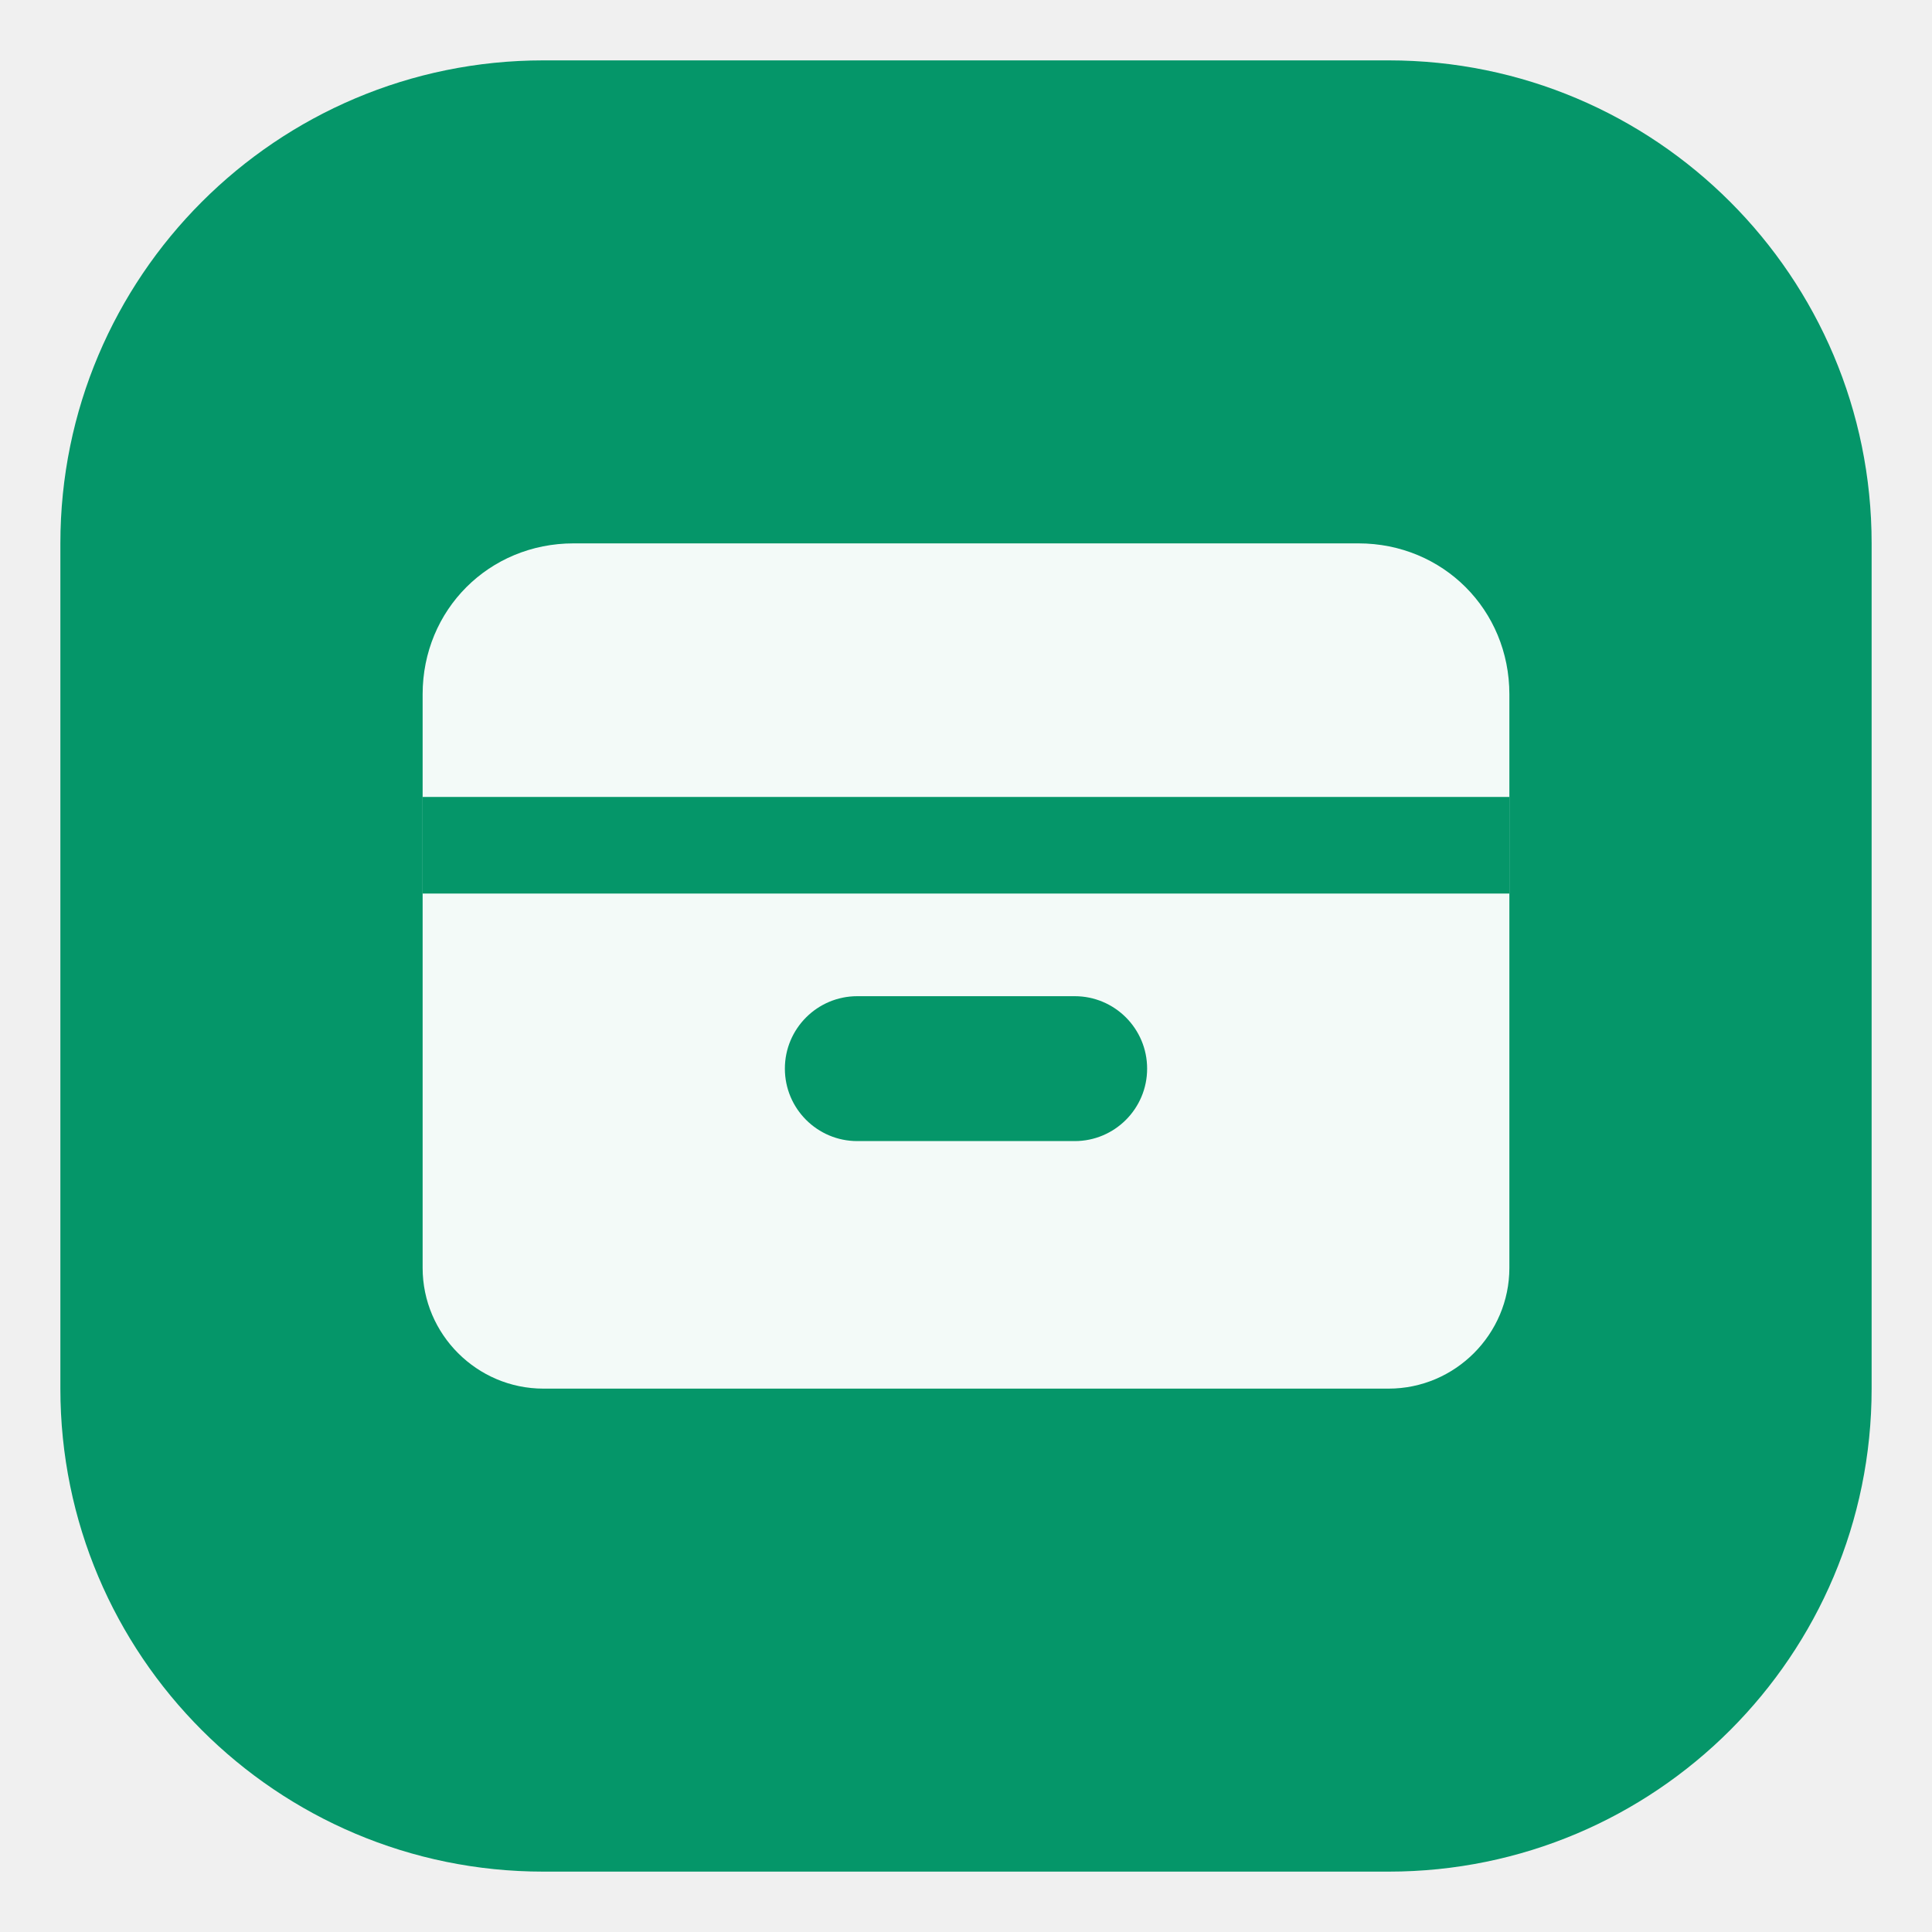
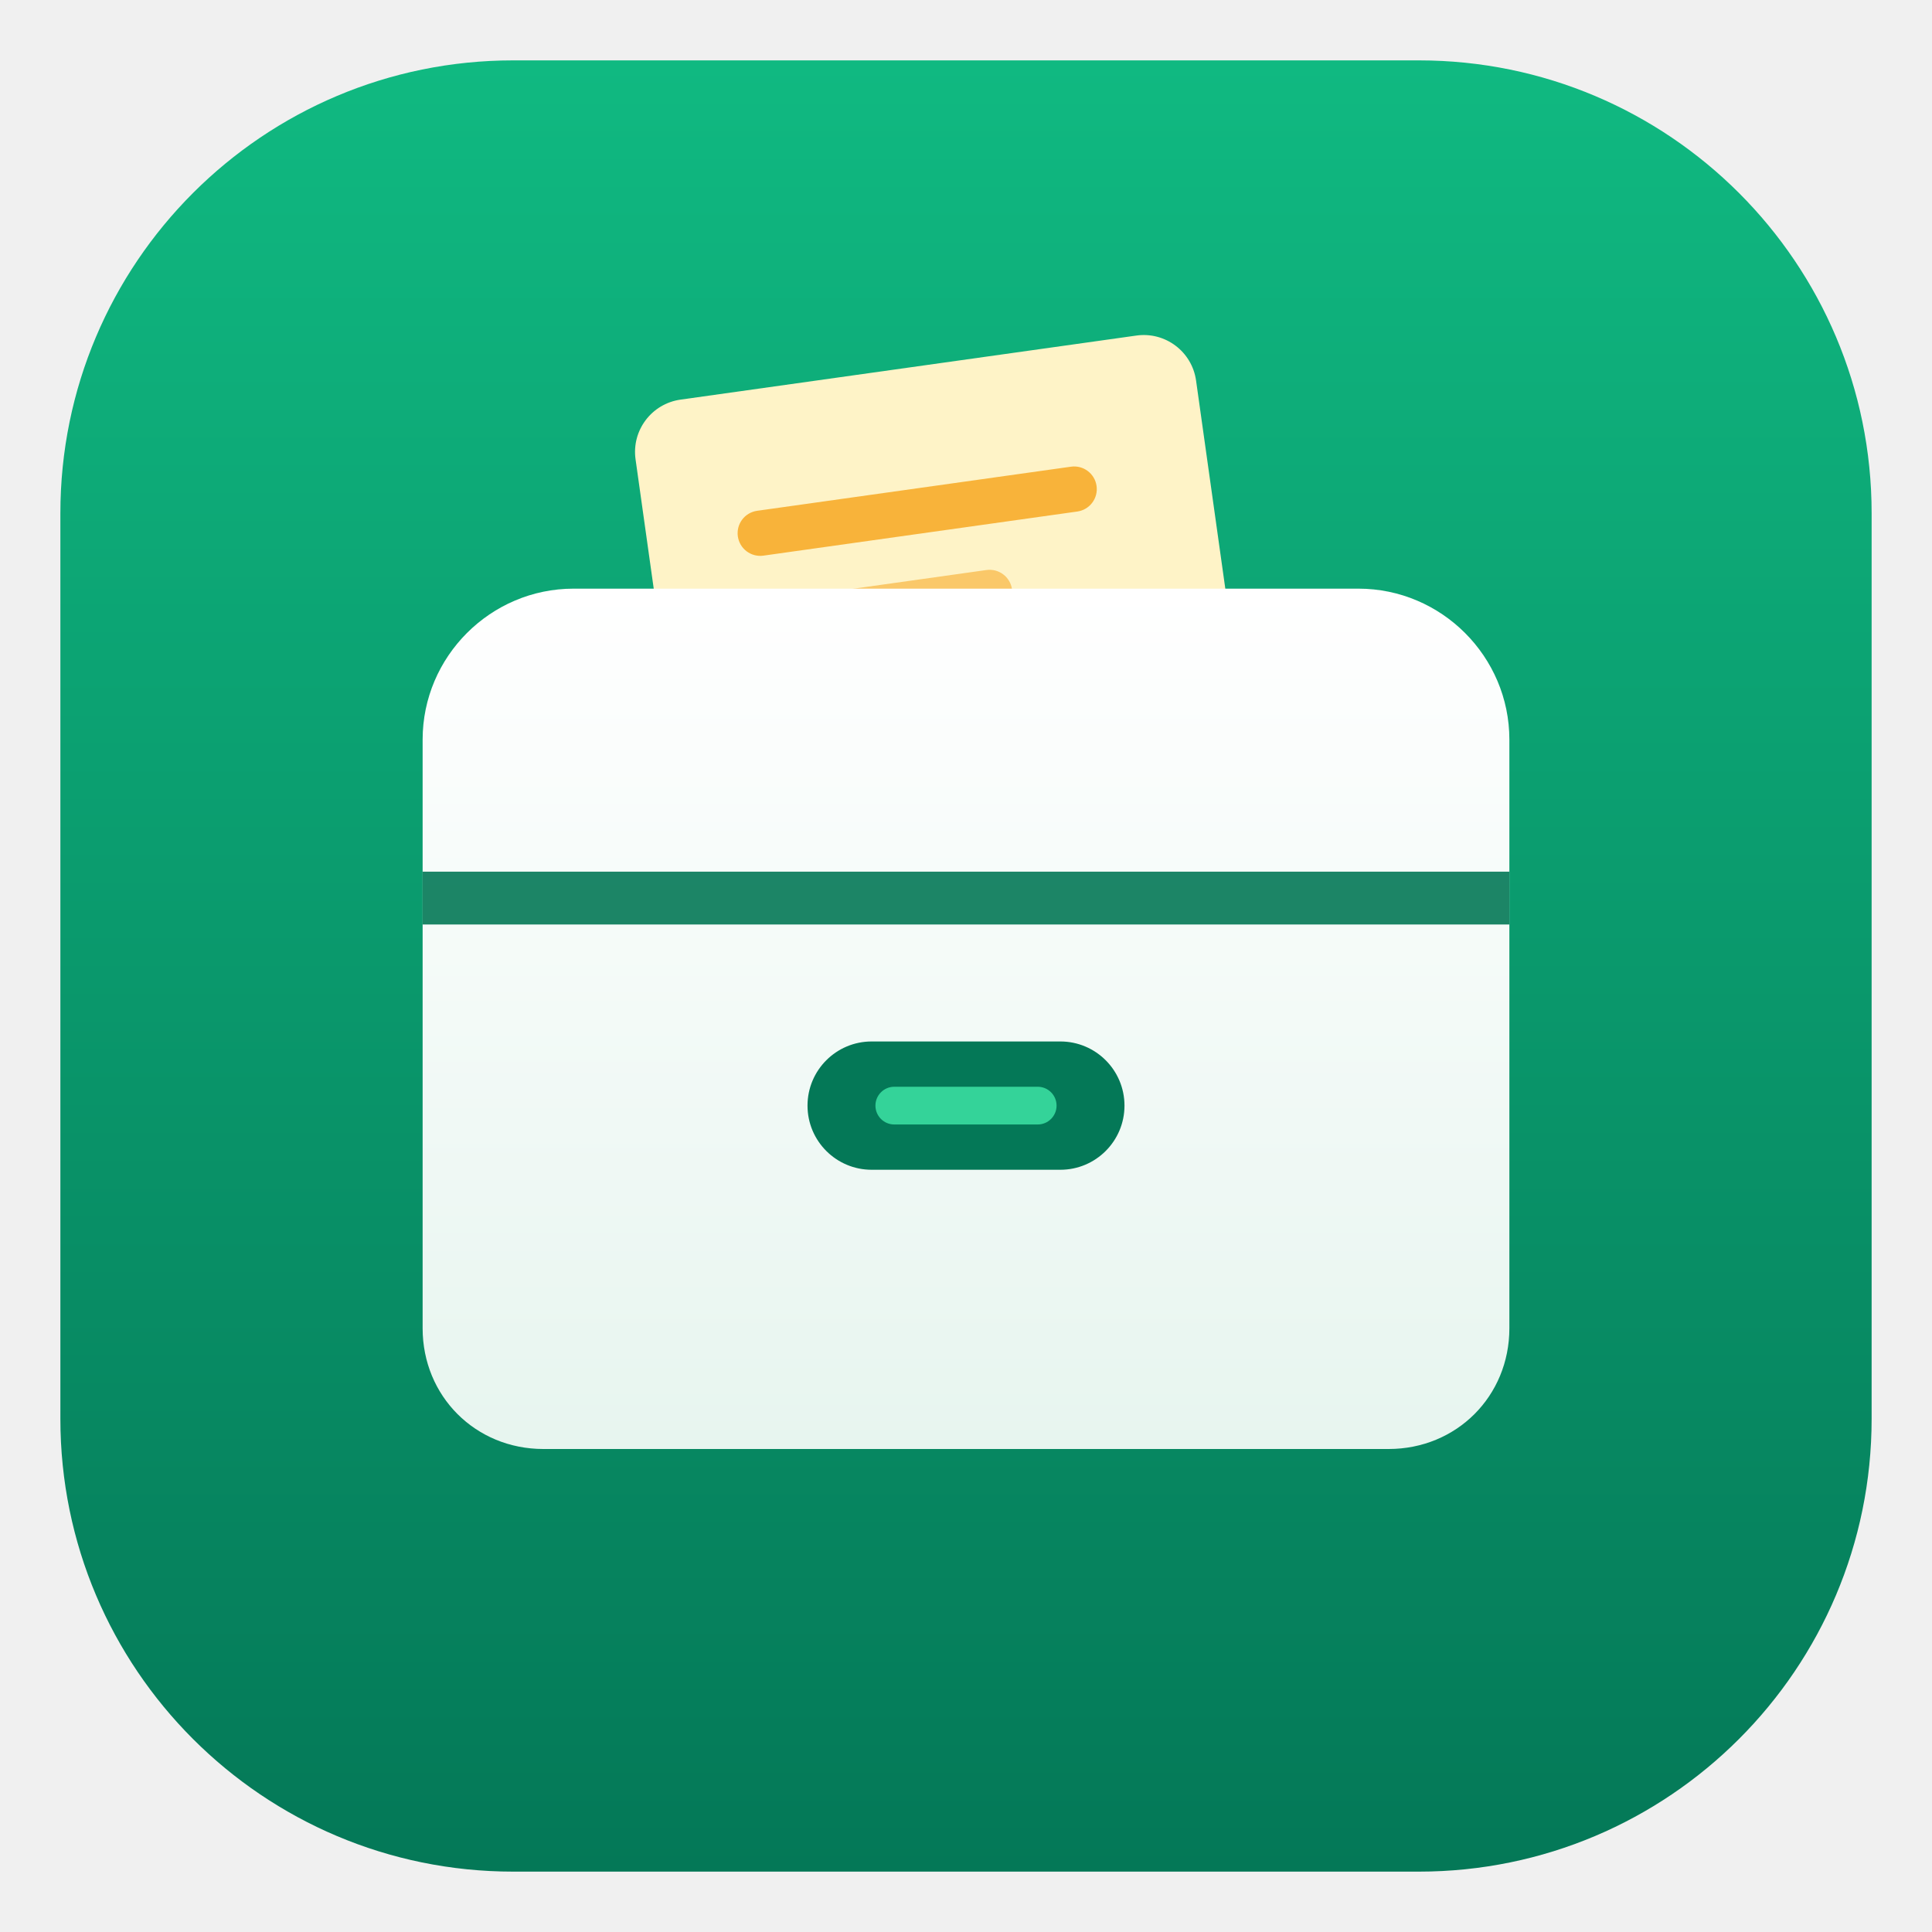
- <svg xmlns="http://www.w3.org/2000/svg" viewBox="0 0 32 32">
-   <rect x="1" y="1" width="30" height="30" rx="8" fill="#059669" />
-   <path d="M7 11.5c0-1.4 1.1-2.5 2.5-2.5h13c1.4 0 2.5 1.1 2.5 2.5V21c0 1.1-.9 2-2 2H9c-1.1 0-2-.9-2-2z" fill="#fff" fill-opacity=".95" />
-   <path d="M7 14h18" stroke="#059669" stroke-width="1.6" />
-   <rect x="13" y="16.5" width="6" height="2.4" rx="1.2" fill="#059669" />
+ <svg xmlns="http://www.w3.org/2000/svg" viewBox="0 0 512 512">
+   <defs>
+     <linearGradient id="bg" x1="0" y1="0" x2="0" y2="1">
+       <stop offset="0" stop-color="#10b981" />
+       <stop offset="1" stop-color="#047857" />
+     </linearGradient>
+     <linearGradient id="lid" x1="0" y1="0" x2="0" y2="1">
+       <stop offset="0" stop-color="#ffffff" />
+       <stop offset="1" stop-color="#e7f5ef" />
+     </linearGradient>
+   </defs>
+   <rect x="16" y="16" width="480" height="480" rx="120" fill="url(#bg)" />
+   <g transform="rotate(-8 256 170)">
+     <rect x="176" y="96" width="150" height="150" rx="14" fill="#fef3c7" />
+     <rect x="200" y="128" width="96" height="12" rx="6" fill="#f59e0b" opacity=".75" />
+     <rect x="200" y="152" width="70" height="12" rx="6" fill="#f59e0b" opacity=".5" />
+   </g>
+   <path d="M112 196c0-22 18-40 40-40h208c22 0 40 18 40 40v156c0 18-14 32-32 32H144c-18 0-32-14-32-32z" fill="url(#lid)" />
+   <path d="M112 238h288" stroke="#047857" stroke-width="14" opacity=".9" />
+   <rect x="214" y="276" width="84" height="34" rx="17" fill="#047857" />
+   <rect x="232" y="288" width="48" height="10" rx="5" fill="#34d399" />
</svg>
